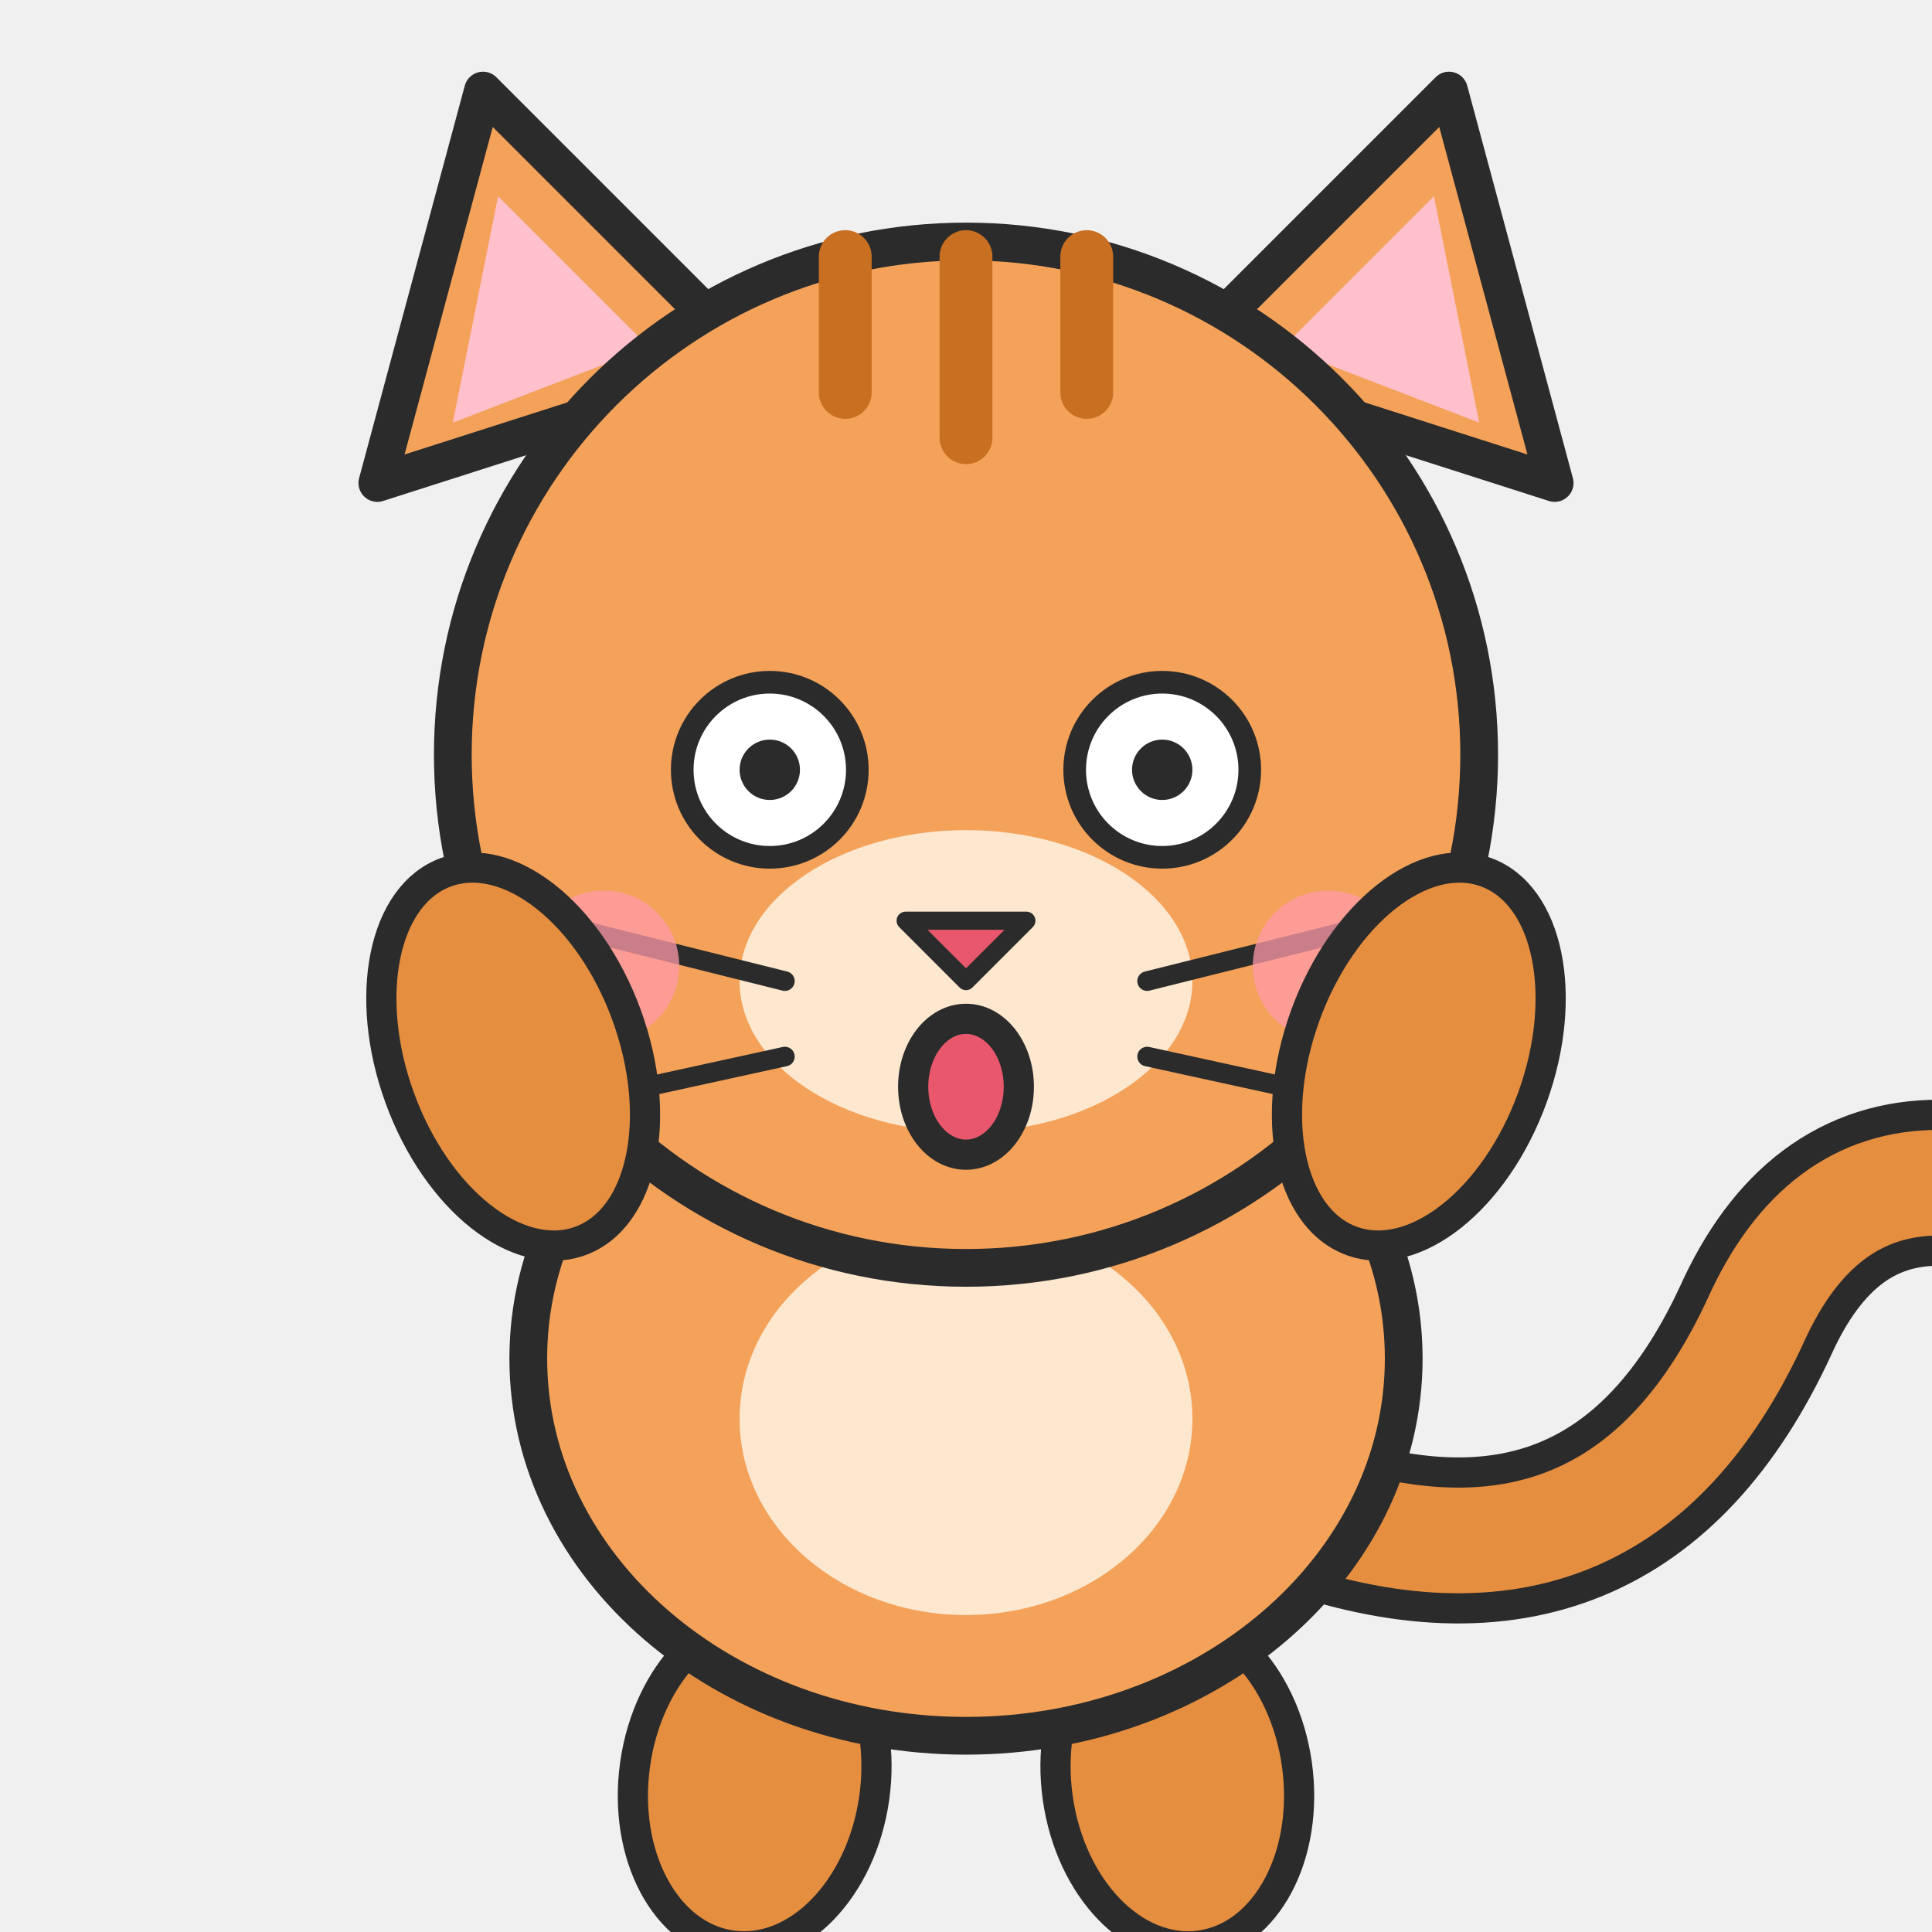
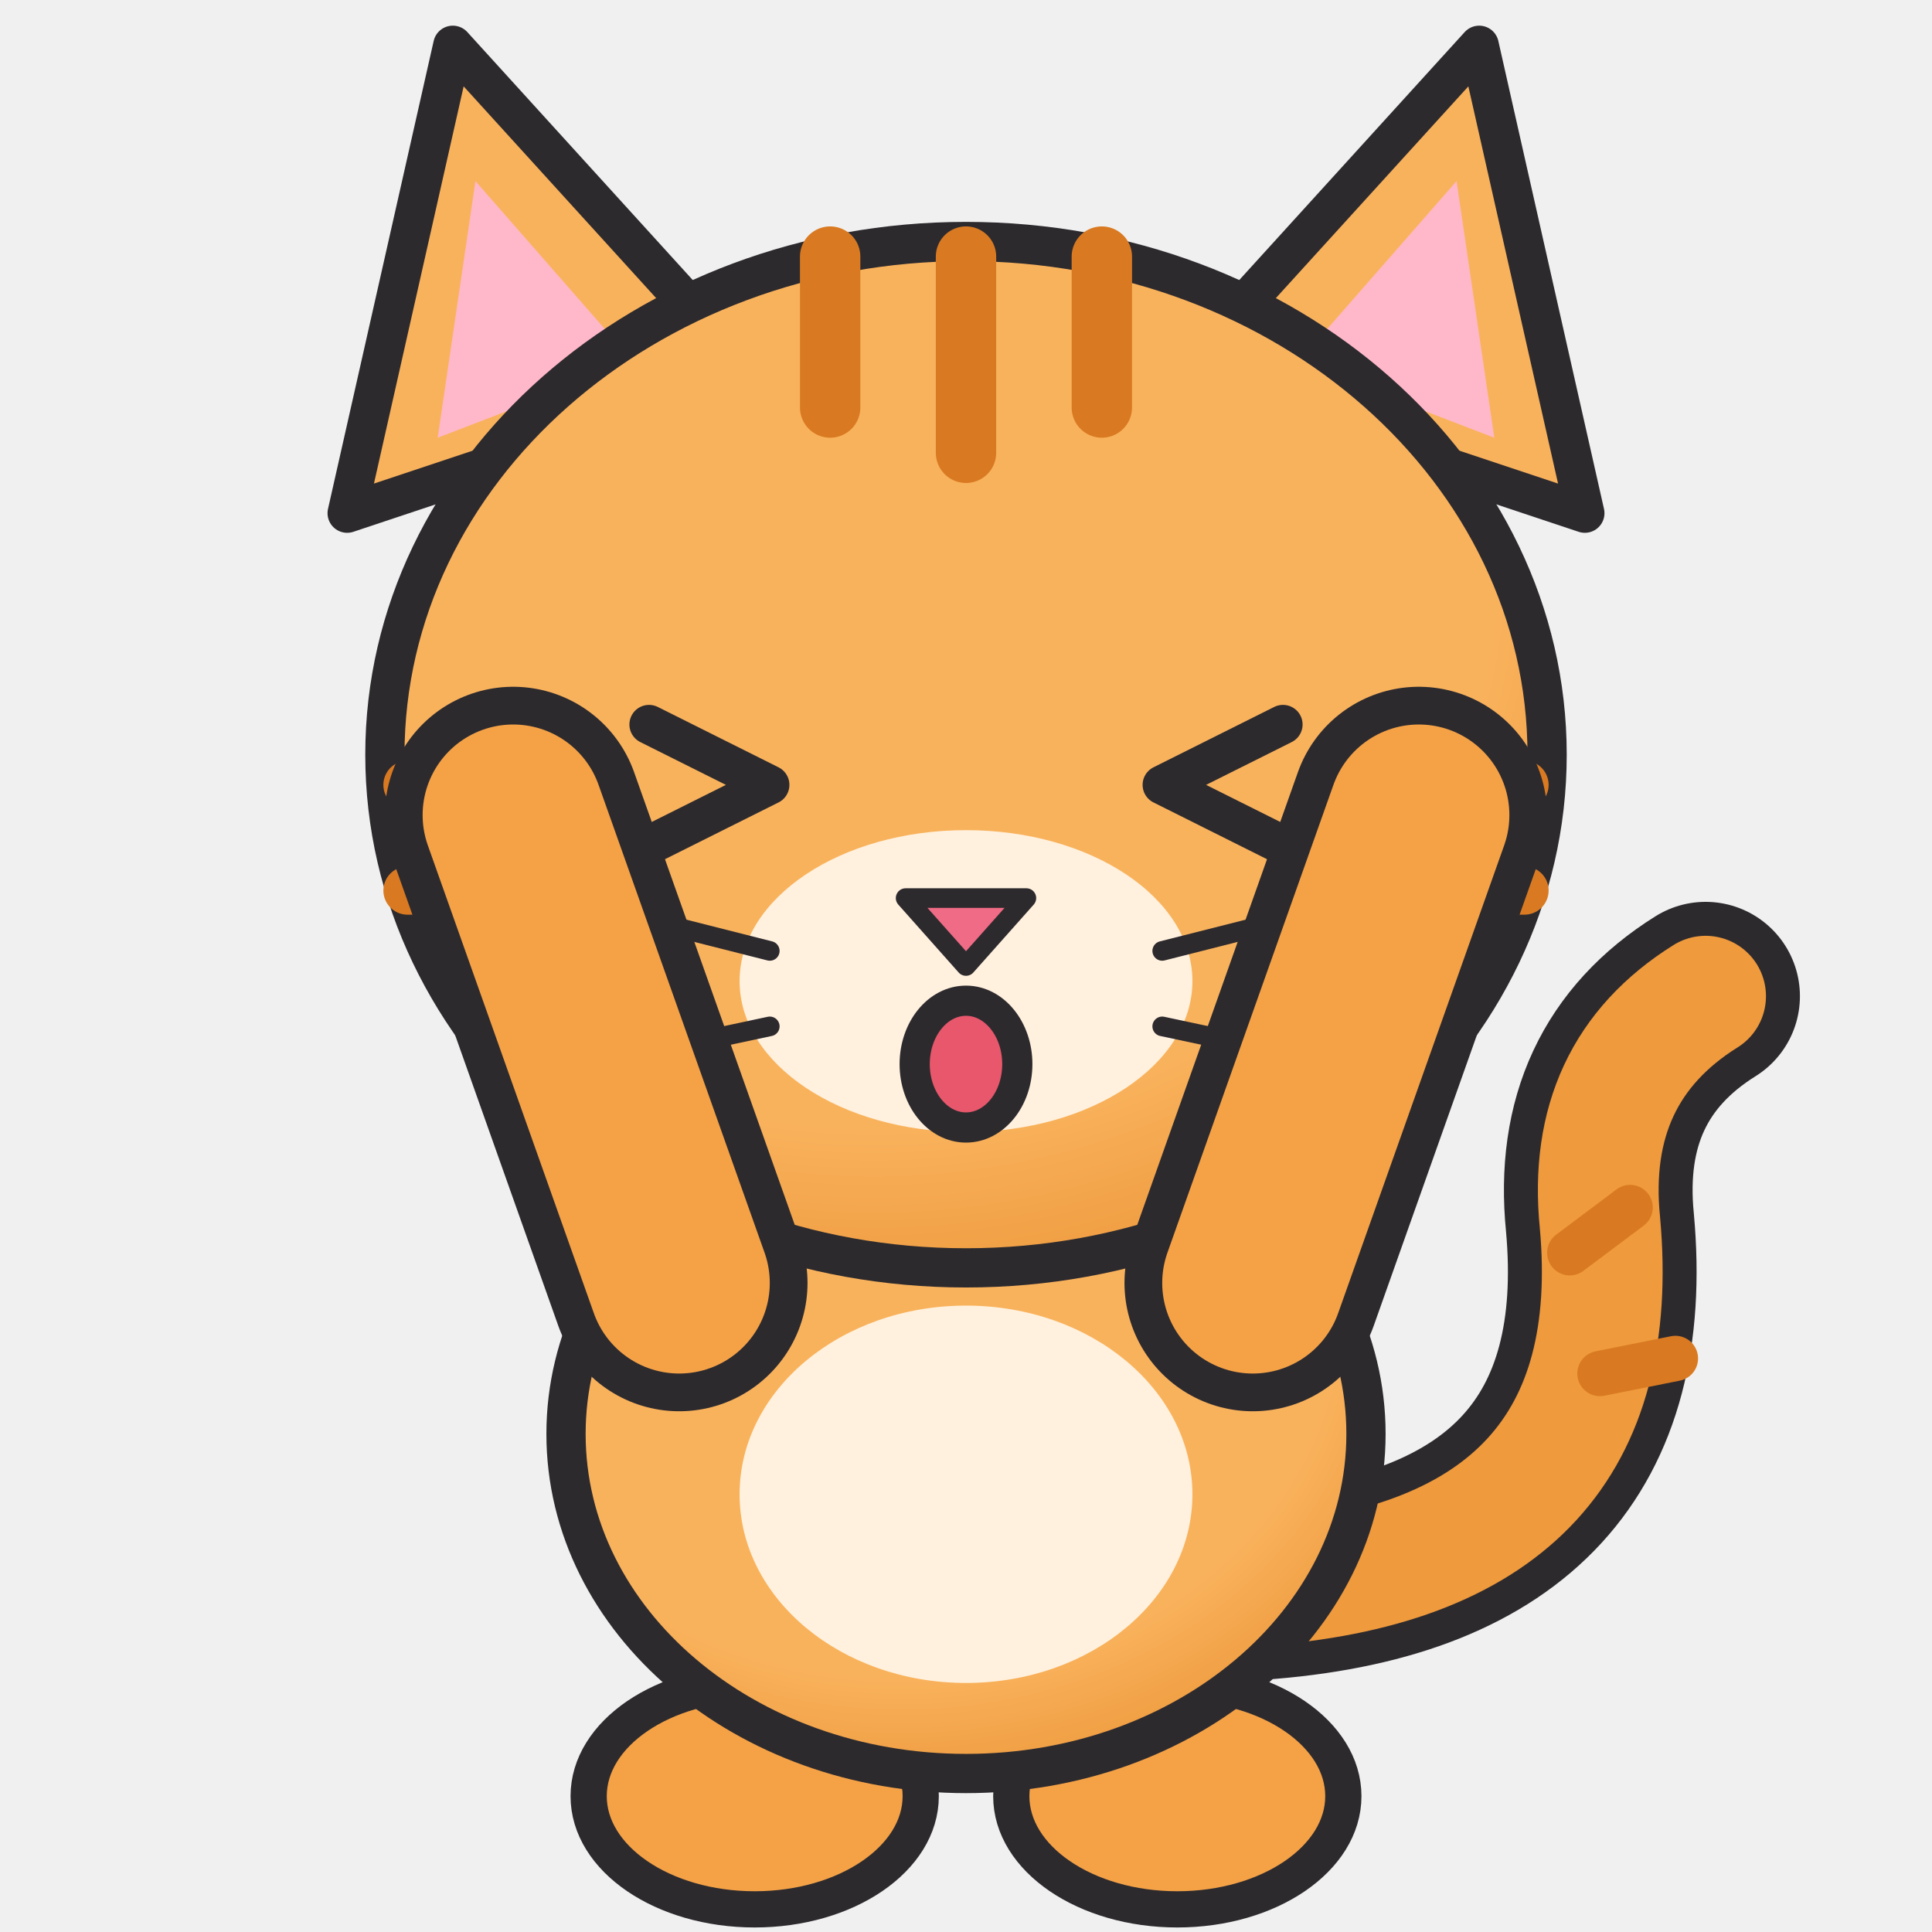
<svg xmlns="http://www.w3.org/2000/svg" viewBox="0 0 128 128" width="128" height="128">
-   <path d="M86 100 q22 -4 20 -26 q-1 -10 6 -14" fill="none" stroke="#2b2b2b" stroke-width="11" stroke-linecap="round" transform="rotate(30 86 100)" />
-   <path d="M86 100 q22 -4 20 -26 q-1 -10 6 -14" fill="none" stroke="#e58e3f" stroke-width="7" stroke-linecap="round" transform="rotate(30 86 100)" />
-   <ellipse cx="50" cy="118" rx="8" ry="11" fill="#e58e3f" stroke="#2b2b2b" stroke-width="2" transform="rotate(8 50 118)" />
-   <ellipse cx="78" cy="118" rx="8" ry="11" fill="#e58e3f" stroke="#2b2b2b" stroke-width="2" transform="rotate(-8 78 118)" />
-   <ellipse cx="64" cy="90" rx="29" ry="25" fill="#f4a259" stroke="#2b2b2b" stroke-width="2.5" />
-   <ellipse cx="64" cy="94" rx="15" ry="13" fill="#fde7cf" />
-   <path d="M25 32 L32 6 L50 24 Z" fill="#f4a259" stroke="#2b2b2b" stroke-width="2.5" stroke-linejoin="round" />
-   <path d="M30 28 L33 13 L43 23 Z" fill="#ffc0cb" />
-   <path d="M103 32 L96 6 L78 24 Z" fill="#f4a259" stroke="#2b2b2b" stroke-width="2.5" stroke-linejoin="round" />
-   <path d="M98 28 L95 13 L85 23 Z" fill="#ffc0cb" />
-   <circle cx="64" cy="50" r="34" fill="#f4a259" stroke="#2b2b2b" stroke-width="2.5" />
-   <path d="M56 17 v9" stroke="#c96f22" stroke-width="3.5" stroke-linecap="round" />
-   <path d="M64 17 v12" stroke="#c96f22" stroke-width="3.5" stroke-linecap="round" />
-   <path d="M72 17 v9" stroke="#c96f22" stroke-width="3.5" stroke-linecap="round" />
-   <ellipse cx="64" cy="65" rx="15" ry="10" fill="#fde7cf" />
-   <circle cx="51" cy="51" r="5.8" fill="#fff" stroke="#2b2b2b" stroke-width="1.5" />
-   <circle cx="51" cy="51" r="2" fill="#2b2b2b" />
-   <circle cx="77" cy="51" r="5.8" fill="#fff" stroke="#2b2b2b" stroke-width="1.5" />
-   <circle cx="77" cy="51" r="2" fill="#2b2b2b" />
-   <path d="M60 61 h8 l-4 4 z" fill="#e8576b" stroke="#2b2b2b" stroke-width="1.2" stroke-linejoin="round" />
-   <ellipse cx="64" cy="72" rx="3.5" ry="4.5" fill="#e8576b" stroke="#2b2b2b" stroke-width="2" />
-   <path d="M52 65 l-16 -4" stroke="#2b2b2b" stroke-width="1.3" stroke-linecap="round" />
-   <path d="M52 70 l-16 3.5" stroke="#2b2b2b" stroke-width="1.3" stroke-linecap="round" />
-   <path d="M76 65 l16 -4" stroke="#2b2b2b" stroke-width="1.3" stroke-linecap="round" />
-   <path d="M76 70 l16 3.5" stroke="#2b2b2b" stroke-width="1.3" stroke-linecap="round" />
-   <ellipse cx="40" cy="64" rx="5" ry="5" fill="#ff9aa8" opacity=".75" />
-   <ellipse cx="88" cy="64" rx="5" ry="5" fill="#ff9aa8" opacity=".75" />
-   <ellipse cx="34" cy="70" rx="8" ry="13" fill="#e58e3f" stroke="#2b2b2b" stroke-width="2" transform="rotate(-20 34 70)" />
-   <ellipse cx="94" cy="70" rx="8" ry="13" fill="#e58e3f" stroke="#2b2b2b" stroke-width="2" transform="rotate(20 94 70)" />
+   <defs>
+     <radialGradient id="furcatdrag0" cx="42%" cy="32%" r="75%">
+       <stop offset="0" stop-color="#f9b25c" />
+       <stop offset="0.72" stop-color="#f9b25c" />
+       <stop offset="1" stop-color="#ec9537" />
+     </radialGradient>
+   </defs>
+   <g transform="translate(0 0) scale(1) rotate(0 64 122)">
+     <g transform="rotate(0 84 105)">
+       <path d="M84 105 q24 -2 22 -24 q-1 -10 7 -15" fill="none" stroke="#2d2a2e" stroke-width="12.5" stroke-linecap="round" />
+       <path d="M84 105 q24 -2 22 -24 q-1 -10 7 -15" fill="none" stroke="#ef9a3c" stroke-width="8" stroke-linecap="round" />
+       <path d="M104 83 l4 -3 M106 91 l5 -1" stroke="#d97a22" stroke-width="3" stroke-linecap="round" />
+     </g>
+     <ellipse cx="50" cy="119" rx="11" ry="7.5" fill="#f5a246" stroke="#2d2a2e" stroke-width="2.4" transform="rotate(0 50 119)" />
+     <ellipse cx="78" cy="119" rx="11" ry="7.5" fill="#f5a246" stroke="#2d2a2e" stroke-width="2.4" transform="rotate(0 78 119)" />
+     <ellipse cx="64" cy="95" rx="26.5" ry="22.5" fill="url(#furcatdrag0)" stroke="#2d2a2e" stroke-width="2.6" />
+     <ellipse cx="64" cy="99" rx="15" ry="12.5" fill="#fff1de" />
+     <g transform="rotate(0 37 28)">
+       <path d="M23 34 L30 3 L50 25 Z" fill="#f9b25c" stroke="#2d2a2e" stroke-width="2.6" stroke-linejoin="round" />
+       <path d="M29 29 L31.5 12 L42 24 Z" fill="#ffb8c9" />
+     </g>
+     <g transform="rotate(0 91 28)">
+       <path d="M105 34 L98 3 L78 25 Z" fill="#f9b25c" stroke="#2d2a2e" stroke-width="2.6" stroke-linejoin="round" />
+       <path d="M99 29 L96.5 12 L86 24 Z" fill="#ffb8c9" />
+     </g>
+     <ellipse cx="64" cy="50" rx="38.5" ry="34" fill="url(#furcatdrag0)" stroke="#2d2a2e" stroke-width="2.6" />
+     <path d="M55 17 v10" stroke="#d97a22" stroke-width="4" stroke-linecap="round" />
+     <path d="M64 17 v13" stroke="#d97a22" stroke-width="4" stroke-linecap="round" />
+     <path d="M73 17 v10" stroke="#d97a22" stroke-width="4" stroke-linecap="round" />
+     <path d="M27 52 h8 M27 59 h7 M101 52 h-8 M101 59 h-7" stroke="#d97a22" stroke-width="3.2" stroke-linecap="round" />
+     <ellipse cx="64" cy="65" rx="15" ry="10" fill="#fff1de" />
+     <path d="M43 48 l8 4 l-8 4" fill="none" stroke="#2d2a2e" stroke-width="2.6" stroke-linecap="round" stroke-linejoin="round" />
+     <path d="M85 48 l-8 4 l8 4" fill="none" stroke="#2d2a2e" stroke-width="2.6" stroke-linecap="round" stroke-linejoin="round" />
+     <ellipse cx="37" cy="65" rx="6.2" ry="3.8" fill="#ff8fa6" opacity="0.72" />
+     <ellipse cx="91" cy="65" rx="6.2" ry="3.8" fill="#ff8fa6" opacity="0.72" />
+     <path d="M60 59.5 h8 l-4 4.5 z" fill="#f06b85" stroke="#2d2a2e" stroke-width="1.3" stroke-linejoin="round" />
+     <path d="M51 63 l-15 -3.8" stroke="#2d2a2e" stroke-width="1.3" stroke-linecap="round" />
+     <path d="M51 68 l-15 3.2" stroke="#2d2a2e" stroke-width="1.3" stroke-linecap="round" />
+     <path d="M77 63 l15 -3.8" stroke="#2d2a2e" stroke-width="1.3" stroke-linecap="round" />
+     <path d="M77 68 l15 3.2" stroke="#2d2a2e" stroke-width="1.3" stroke-linecap="round" />
+     <ellipse cx="64" cy="70.5" rx="3.4" ry="4.2" fill="#e8576b" stroke="#2d2a2e" stroke-width="2" />
+     <line x1="45" y1="85" x2="34" y2="54" stroke-linecap="round" stroke="#2d2a2e" stroke-width="17" />
+     <line x1="45" y1="85" x2="34" y2="54" stroke-linecap="round" stroke="#f5a246" stroke-width="12" />
+     <line x1="83" y1="85" x2="94" y2="54" stroke-linecap="round" stroke="#2d2a2e" stroke-width="17" />
+     <line x1="83" y1="85" x2="94" y2="54" stroke-linecap="round" stroke="#f5a246" stroke-width="12" />
+   </g>
</svg>
